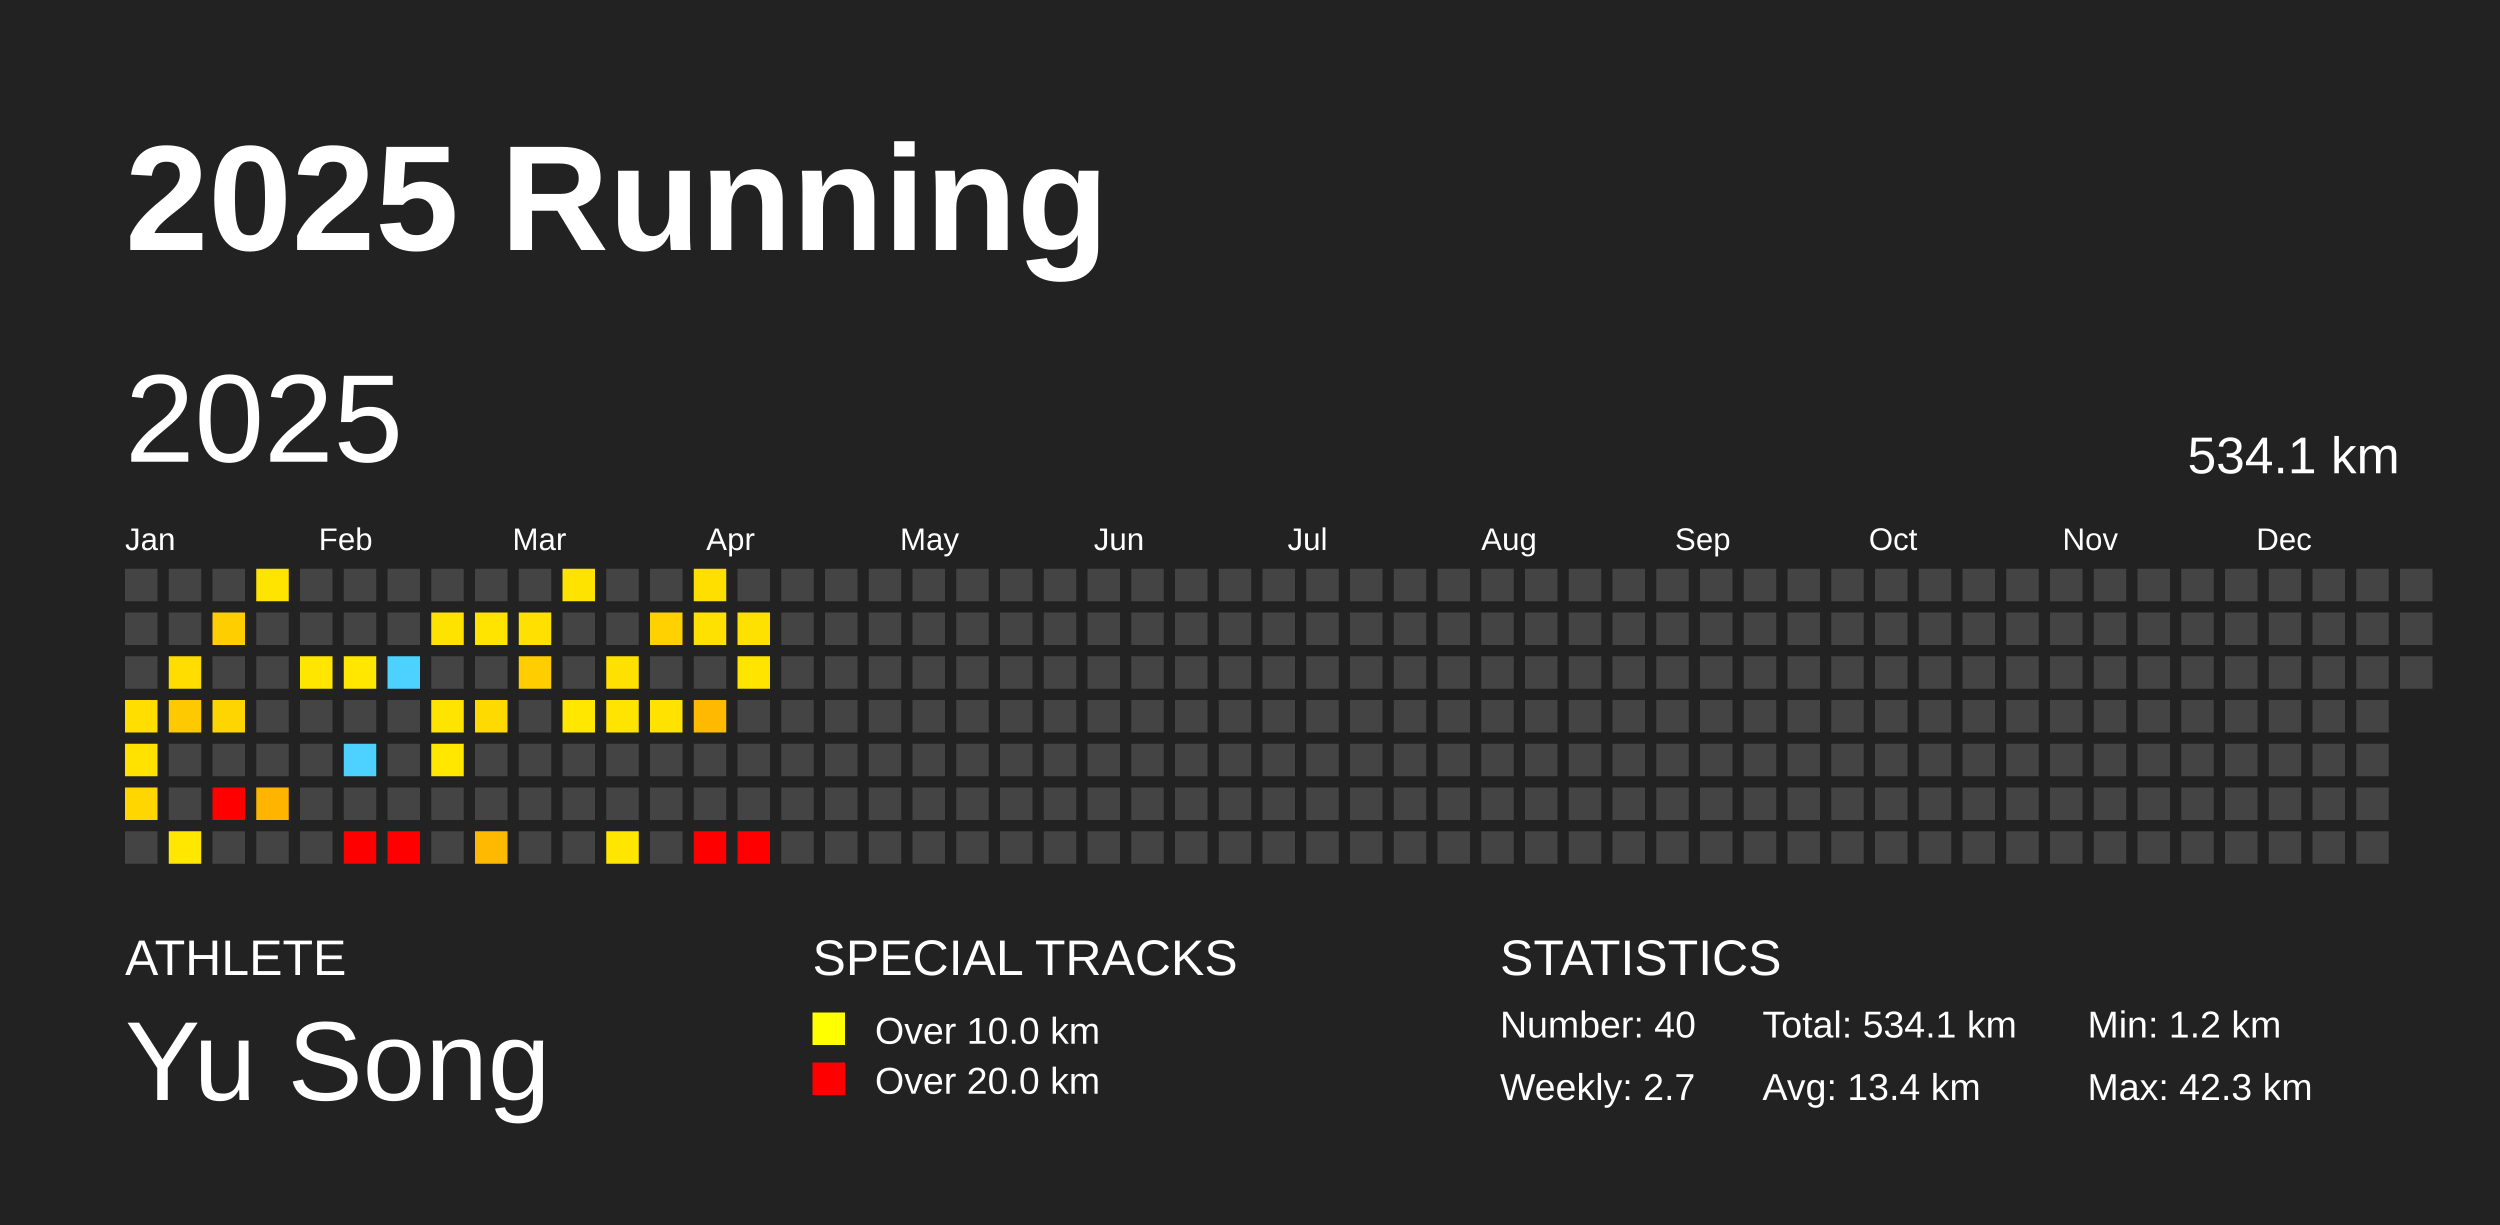
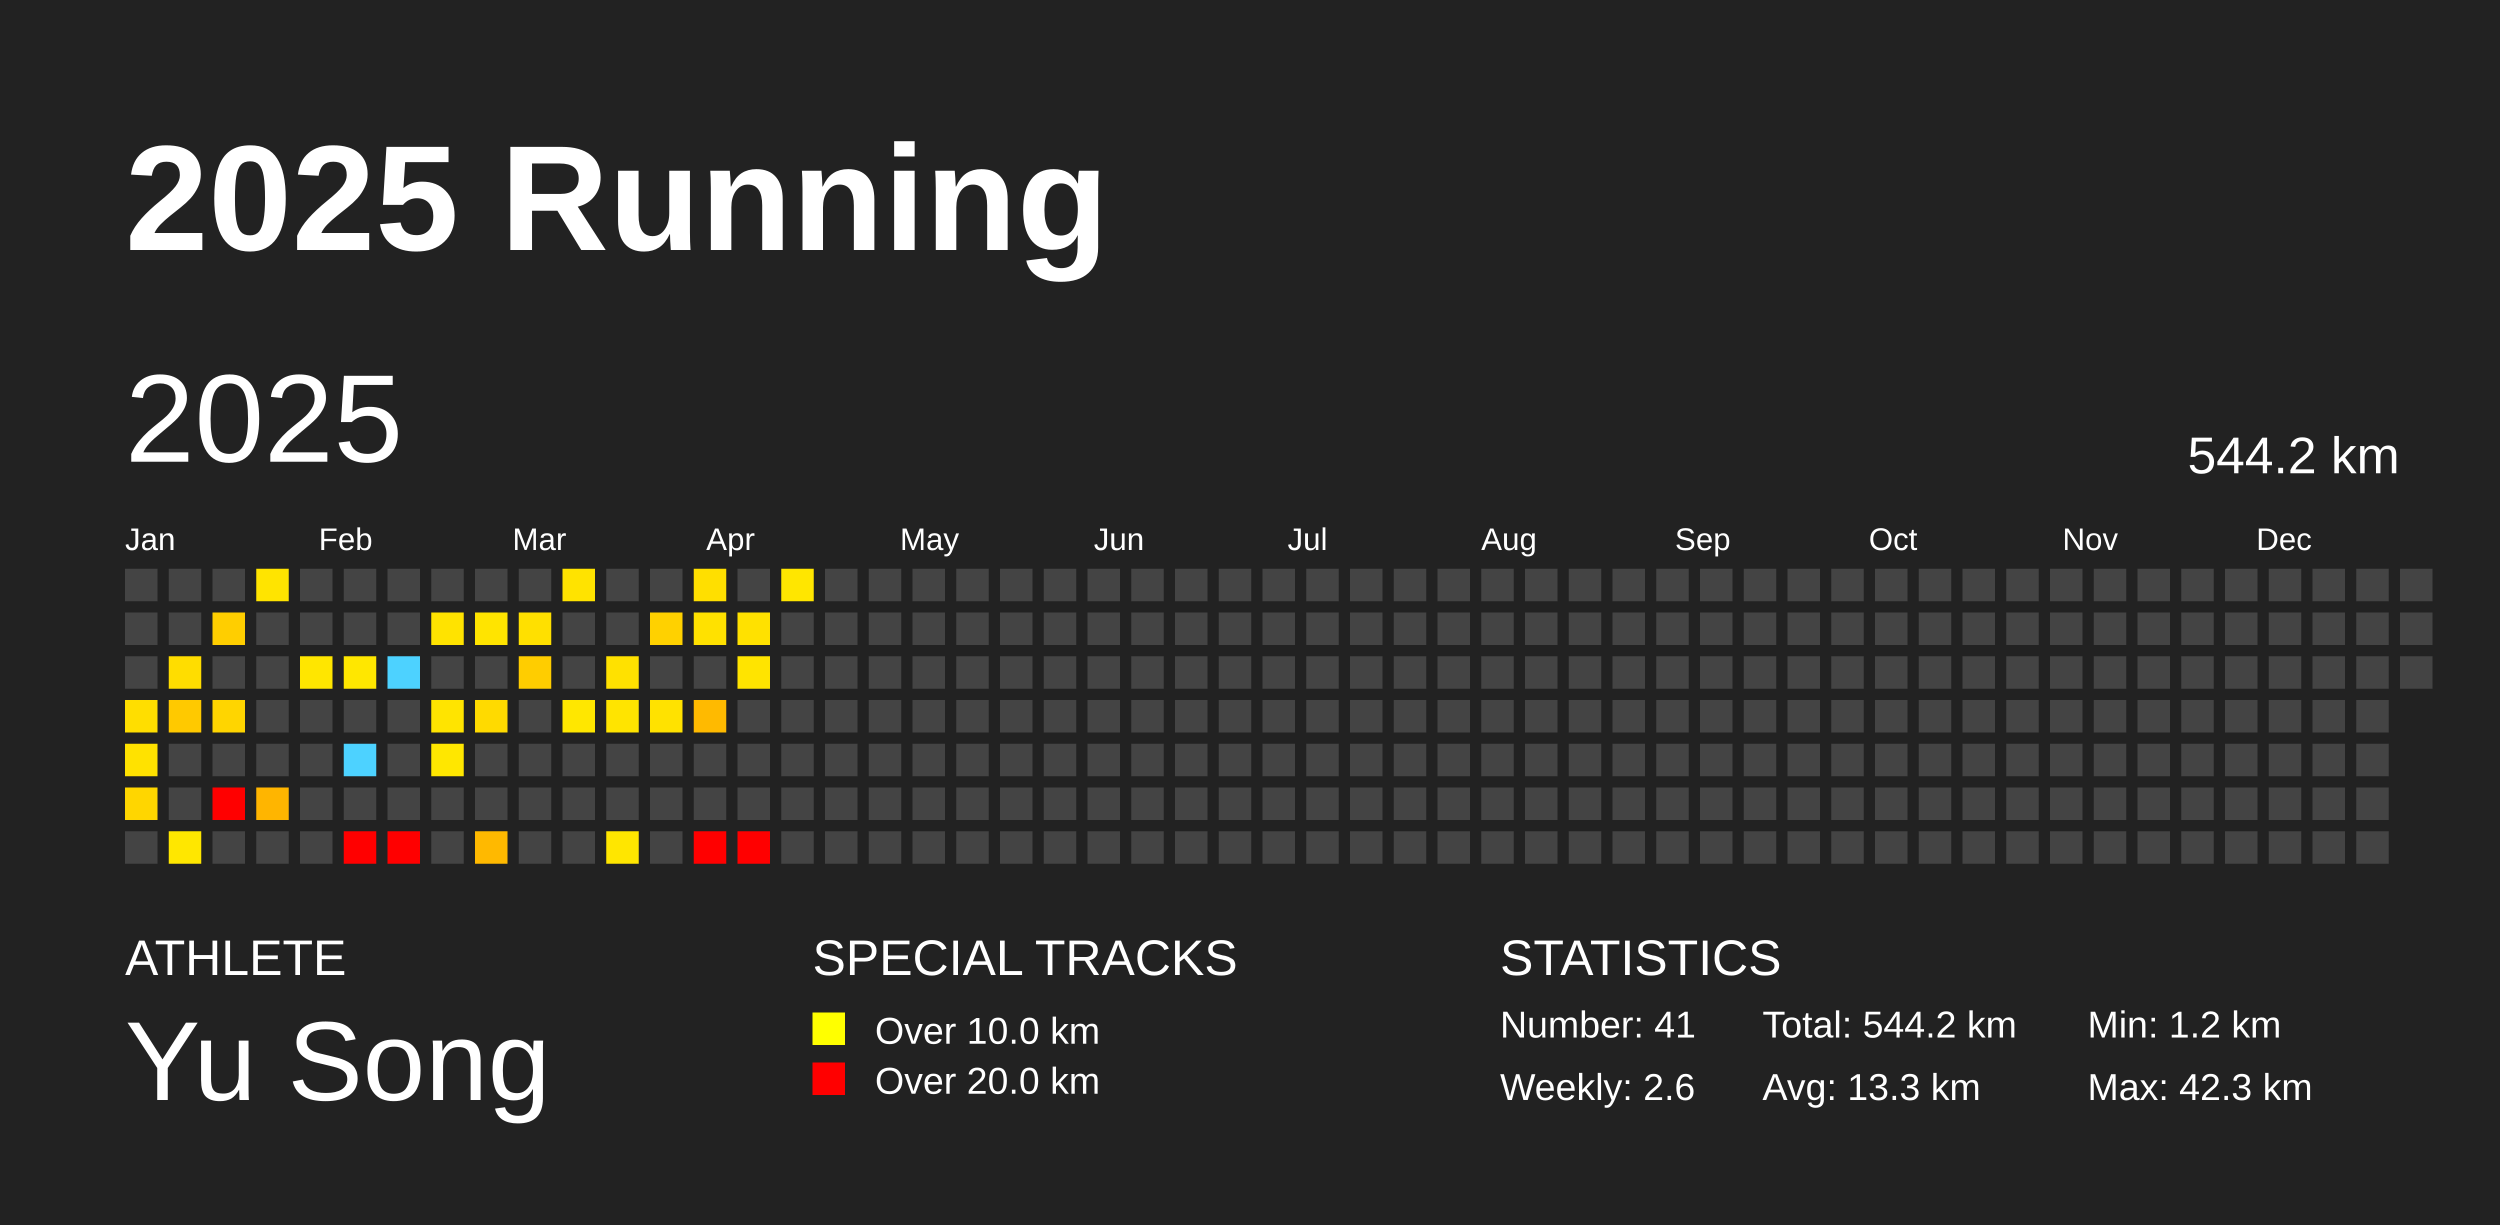
<svg xmlns="http://www.w3.org/2000/svg" baseProfile="full" height="98mm" version="1.1" viewBox="0,0,200,98" width="200mm">
  <defs />
  <rect fill="#222222" height="98" width="200" x="0" y="0" />
  <text fill="#FFFFFF" style="font-size:12px; font-family:Arial; font-weight:bold;" x="10" y="20">2025 Running</text>
  <text fill="#FFFFFF" style="font-size:4px; font-family:Arial" x="10" y="78">ATHLETE</text>
  <text fill="#FFFFFF" style="font-size:9px; font-family:Arial" x="10" y="88">Yu Song</text>
  <text fill="#FFFFFF" style="font-size:4px; font-family:Arial" x="65" y="78">SPECIAL TRACKS</text>
  <rect fill="yellow" height="2.6" width="2.6" x="65" y="81" />
  <text fill="#FFFFFF" style="font-size:3px; font-family:Arial" x="70" y="83.5">Over 10.0 km</text>
  <rect fill="red" height="2.6" width="2.6" x="65" y="85" />
  <text fill="#FFFFFF" style="font-size:3px; font-family:Arial" x="70" y="87.5">Over 20.0 km</text>
  <text fill="#FFFFFF" style="font-size:4px; font-family:Arial" x="120" y="78">STATISTICS</text>
-   <text fill="#FFFFFF" style="font-size:3px; font-family:Arial" x="120" y="83">Number: 40</text>
-   <text fill="#FFFFFF" style="font-size:3px; font-family:Arial" x="120" y="88">Weekly: 2.7</text>
-   <text fill="#FFFFFF" style="font-size:3px; font-family:Arial" x="141" y="83">Total: 534.1 km</text>
-   <text fill="#FFFFFF" style="font-size:3px; font-family:Arial" x="141" y="88">Avg: 13.4 km</text>
+   <text fill="#FFFFFF" style="font-size:3px; font-family:Arial" x="120" y="83">Number: 41</text>
+   <text fill="#FFFFFF" style="font-size:3px; font-family:Arial" x="120" y="88">Weekly: 2.6</text>
+   <text fill="#FFFFFF" style="font-size:3px; font-family:Arial" x="141" y="83">Total: 544.2 km</text>
+   <text fill="#FFFFFF" style="font-size:3px; font-family:Arial" x="141" y="88">Avg: 13.3 km</text>
  <text fill="#FFFFFF" style="font-size:3px; font-family:Arial" x="167" y="83">Min: 1.2 km</text>
  <text fill="#FFFFFF" style="font-size:3px; font-family:Arial" x="167" y="88">Max: 42.3 km</text>
  <text dominant-baseline="hanging" fill="#FFFFFF" style="font-size:10.0px; font-family:Arial;" x="10" y="30">2025</text>
-   <text dominant-baseline="hanging" fill="#FFFFFF" style="font-size:4.125px; font-family:Arial;" x="175" y="35">534.1 km</text>
+   <text dominant-baseline="hanging" fill="#FFFFFF" style="font-size:4.125px; font-family:Arial;" x="175" y="35">544.2 km</text>
  <text fill="#FFFFFF" style="font-size:2.5px; font-family:Arial" x="10.0" y="44">Jan</text>
  <text fill="#FFFFFF" style="font-size:2.5px; font-family:Arial" x="25.5" y="44">Feb</text>
  <text fill="#FFFFFF" style="font-size:2.5px; font-family:Arial" x="41.0" y="44">Mar</text>
  <text fill="#FFFFFF" style="font-size:2.5px; font-family:Arial" x="56.5" y="44">Apr</text>
  <text fill="#FFFFFF" style="font-size:2.5px; font-family:Arial" x="72.0" y="44">May</text>
  <text fill="#FFFFFF" style="font-size:2.5px; font-family:Arial" x="87.5" y="44">Jun</text>
  <text fill="#FFFFFF" style="font-size:2.5px; font-family:Arial" x="103.0" y="44">Jul</text>
  <text fill="#FFFFFF" style="font-size:2.5px; font-family:Arial" x="118.5" y="44">Aug</text>
  <text fill="#FFFFFF" style="font-size:2.5px; font-family:Arial" x="134.0" y="44">Sep</text>
  <text fill="#FFFFFF" style="font-size:2.5px; font-family:Arial" x="149.5" y="44">Oct</text>
  <text fill="#FFFFFF" style="font-size:2.5px; font-family:Arial" x="165.0" y="44">Nov</text>
  <text fill="#FFFFFF" style="font-size:2.5px; font-family:Arial" x="180.5" y="44">Dec</text>
  <rect fill="#444444" height="2.6" width="2.6" x="10.0" y="45.5" />
  <rect fill="#444444" height="2.6" width="2.6" x="10.0" y="49.0" />
  <rect fill="#444444" height="2.6" width="2.6" x="10.0" y="52.5" />
  <rect fill="#ffde00" height="2.6" width="2.6" x="10.0" y="56.0" />
  <rect fill="#ffe200" height="2.6" width="2.6" x="10.0" y="59.5" />
  <rect fill="#ffd600" height="2.6" width="2.6" x="10.0" y="63.0" />
  <rect fill="#444444" height="2.6" width="2.6" x="10.0" y="66.5" />
  <rect fill="#444444" height="2.6" width="2.6" x="13.5" y="45.5" />
  <rect fill="#444444" height="2.6" width="2.6" x="13.5" y="49.0" />
  <rect fill="#ffdd00" height="2.6" width="2.6" x="13.5" y="52.5" />
  <rect fill="#ffc900" height="2.6" width="2.6" x="13.5" y="56.0" />
  <rect fill="#444444" height="2.6" width="2.6" x="13.5" y="59.5" />
  <rect fill="#444444" height="2.6" width="2.6" x="13.5" y="63.0" />
  <rect fill="#ffe700" height="2.6" width="2.6" x="13.5" y="66.5" />
  <rect fill="#444444" height="2.6" width="2.6" x="17.0" y="45.5" />
  <rect fill="#ffce00" height="2.6" width="2.6" x="17.0" y="49.0" />
  <rect fill="#444444" height="2.6" width="2.6" x="17.0" y="52.5" />
  <rect fill="#ffd500" height="2.6" width="2.6" x="17.0" y="56.0" />
  <rect fill="#444444" height="2.6" width="2.6" x="17.0" y="59.5" />
  <rect fill="red" height="2.6" width="2.6" x="17.0" y="63.0" />
  <rect fill="#444444" height="2.6" width="2.6" x="17.0" y="66.5" />
  <rect fill="#ffe400" height="2.6" width="2.6" x="20.5" y="45.5" />
  <rect fill="#444444" height="2.6" width="2.6" x="20.5" y="49.0" />
  <rect fill="#444444" height="2.6" width="2.6" x="20.5" y="52.5" />
  <rect fill="#444444" height="2.6" width="2.6" x="20.5" y="56.0" />
  <rect fill="#444444" height="2.6" width="2.6" x="20.5" y="59.5" />
  <rect fill="#ffb500" height="2.6" width="2.6" x="20.5" y="63.0" />
  <rect fill="#444444" height="2.6" width="2.6" x="20.5" y="66.5" />
  <rect fill="#444444" height="2.6" width="2.6" x="24.0" y="45.5" />
  <rect fill="#444444" height="2.6" width="2.6" x="24.0" y="49.0" />
  <rect fill="#ffe600" height="2.6" width="2.6" x="24.0" y="52.5" />
  <rect fill="#444444" height="2.6" width="2.6" x="24.0" y="56.0" />
  <rect fill="#444444" height="2.6" width="2.6" x="24.0" y="59.5" />
  <rect fill="#444444" height="2.6" width="2.6" x="24.0" y="63.0" />
  <rect fill="#444444" height="2.6" width="2.6" x="24.0" y="66.5" />
  <rect fill="#444444" height="2.6" width="2.6" x="27.5" y="45.5" />
  <rect fill="#444444" height="2.6" width="2.6" x="27.5" y="49.0" />
  <rect fill="#ffe700" height="2.6" width="2.6" x="27.5" y="52.5" />
  <rect fill="#444444" height="2.6" width="2.6" x="27.5" y="56.0" />
  <rect fill="#4dd2ff" height="2.6" width="2.6" x="27.5" y="59.5" />
  <rect fill="#444444" height="2.6" width="2.6" x="27.5" y="63.0" />
  <rect fill="red" height="2.6" width="2.6" x="27.5" y="66.5" />
  <rect fill="#444444" height="2.6" width="2.6" x="31.0" y="45.5" />
  <rect fill="#444444" height="2.6" width="2.6" x="31.0" y="49.0" />
  <rect fill="#4dd2ff" height="2.6" width="2.6" x="31.0" y="52.5" />
  <rect fill="#444444" height="2.6" width="2.6" x="31.0" y="56.0" />
  <rect fill="#444444" height="2.6" width="2.6" x="31.0" y="59.5" />
  <rect fill="#444444" height="2.6" width="2.6" x="31.0" y="63.0" />
  <rect fill="red" height="2.6" width="2.6" x="31.0" y="66.5" />
  <rect fill="#444444" height="2.6" width="2.6" x="34.5" y="45.5" />
  <rect fill="#ffe300" height="2.6" width="2.6" x="34.5" y="49.0" />
  <rect fill="#444444" height="2.6" width="2.6" x="34.5" y="52.5" />
  <rect fill="#ffe400" height="2.6" width="2.6" x="34.5" y="56.0" />
  <rect fill="#ffe700" height="2.6" width="2.6" x="34.5" y="59.5" />
  <rect fill="#444444" height="2.6" width="2.6" x="34.5" y="63.0" />
  <rect fill="#444444" height="2.6" width="2.6" x="34.5" y="66.5" />
  <rect fill="#444444" height="2.6" width="2.6" x="38.0" y="45.5" />
  <rect fill="#ffe400" height="2.6" width="2.6" x="38.0" y="49.0" />
  <rect fill="#444444" height="2.6" width="2.6" x="38.0" y="52.5" />
  <rect fill="#ffda00" height="2.6" width="2.6" x="38.0" y="56.0" />
  <rect fill="#444444" height="2.6" width="2.6" x="38.0" y="59.5" />
  <rect fill="#444444" height="2.6" width="2.6" x="38.0" y="63.0" />
  <rect fill="#ffb900" height="2.6" width="2.6" x="38.0" y="66.5" />
  <rect fill="#444444" height="2.6" width="2.6" x="41.5" y="45.5" />
  <rect fill="#ffe000" height="2.6" width="2.6" x="41.5" y="49.0" />
  <rect fill="#ffcd00" height="2.6" width="2.6" x="41.5" y="52.5" />
  <rect fill="#444444" height="2.6" width="2.6" x="41.5" y="56.0" />
  <rect fill="#444444" height="2.6" width="2.6" x="41.5" y="59.5" />
  <rect fill="#444444" height="2.6" width="2.6" x="41.5" y="63.0" />
  <rect fill="#444444" height="2.6" width="2.6" x="41.5" y="66.5" />
  <rect fill="#ffe300" height="2.6" width="2.6" x="45.0" y="45.5" />
  <rect fill="#444444" height="2.6" width="2.6" x="45.0" y="49.0" />
  <rect fill="#444444" height="2.6" width="2.6" x="45.0" y="52.5" />
  <rect fill="#ffe700" height="2.6" width="2.6" x="45.0" y="56.0" />
  <rect fill="#444444" height="2.6" width="2.6" x="45.0" y="59.5" />
  <rect fill="#444444" height="2.6" width="2.6" x="45.0" y="63.0" />
  <rect fill="#444444" height="2.6" width="2.6" x="45.0" y="66.5" />
  <rect fill="#444444" height="2.6" width="2.6" x="48.5" y="45.5" />
  <rect fill="#444444" height="2.6" width="2.6" x="48.5" y="49.0" />
  <rect fill="#ffe100" height="2.6" width="2.6" x="48.5" y="52.5" />
  <rect fill="#ffe400" height="2.6" width="2.6" x="48.5" y="56.0" />
  <rect fill="#444444" height="2.6" width="2.6" x="48.5" y="59.5" />
  <rect fill="#444444" height="2.6" width="2.6" x="48.5" y="63.0" />
  <rect fill="#ffe600" height="2.6" width="2.6" x="48.5" y="66.5" />
  <rect fill="#444444" height="2.6" width="2.6" x="52.0" y="45.5" />
  <rect fill="#ffd100" height="2.6" width="2.6" x="52.0" y="49.0" />
  <rect fill="#444444" height="2.6" width="2.6" x="52.0" y="52.5" />
  <rect fill="#ffe200" height="2.6" width="2.6" x="52.0" y="56.0" />
  <rect fill="#444444" height="2.6" width="2.6" x="52.0" y="59.5" />
  <rect fill="#444444" height="2.6" width="2.6" x="52.0" y="63.0" />
  <rect fill="#444444" height="2.6" width="2.6" x="52.0" y="66.5" />
  <rect fill="#ffdf00" height="2.6" width="2.6" x="55.5" y="45.5" />
  <rect fill="#ffe100" height="2.6" width="2.6" x="55.5" y="49.0" />
  <rect fill="#444444" height="2.6" width="2.6" x="55.5" y="52.5" />
  <rect fill="#ffba00" height="2.6" width="2.6" x="55.5" y="56.0" />
  <rect fill="#444444" height="2.6" width="2.6" x="55.5" y="59.5" />
  <rect fill="#444444" height="2.6" width="2.6" x="55.5" y="63.0" />
  <rect fill="red" height="2.6" width="2.6" x="55.5" y="66.5" />
  <rect fill="#444444" height="2.6" width="2.6" x="59.0" y="45.5" />
  <rect fill="#ffe100" height="2.6" width="2.6" x="59.0" y="49.0" />
  <rect fill="#ffe400" height="2.6" width="2.6" x="59.0" y="52.5" />
  <rect fill="#444444" height="2.6" width="2.6" x="59.0" y="56.0" />
  <rect fill="#444444" height="2.6" width="2.6" x="59.0" y="59.5" />
  <rect fill="#444444" height="2.6" width="2.6" x="59.0" y="63.0" />
  <rect fill="red" height="2.6" width="2.6" x="59.0" y="66.5" />
-   <rect fill="#444444" height="2.6" width="2.6" x="62.5" y="45.5" />
+   <rect fill="#ffe600" height="2.6" width="2.6" x="62.5" y="45.5" />
  <rect fill="#444444" height="2.6" width="2.6" x="62.5" y="49.0" />
  <rect fill="#444444" height="2.6" width="2.6" x="62.5" y="52.5" />
  <rect fill="#444444" height="2.6" width="2.6" x="62.5" y="56.0" />
  <rect fill="#444444" height="2.6" width="2.6" x="62.5" y="59.5" />
  <rect fill="#444444" height="2.6" width="2.6" x="62.5" y="63.0" />
  <rect fill="#444444" height="2.6" width="2.6" x="62.5" y="66.5" />
  <rect fill="#444444" height="2.6" width="2.6" x="66.0" y="45.5" />
  <rect fill="#444444" height="2.6" width="2.6" x="66.0" y="49.0" />
  <rect fill="#444444" height="2.6" width="2.6" x="66.0" y="52.5" />
  <rect fill="#444444" height="2.6" width="2.6" x="66.0" y="56.0" />
  <rect fill="#444444" height="2.6" width="2.6" x="66.0" y="59.5" />
  <rect fill="#444444" height="2.6" width="2.6" x="66.0" y="63.0" />
  <rect fill="#444444" height="2.6" width="2.6" x="66.0" y="66.5" />
  <rect fill="#444444" height="2.6" width="2.6" x="69.5" y="45.5" />
  <rect fill="#444444" height="2.6" width="2.6" x="69.5" y="49.0" />
  <rect fill="#444444" height="2.6" width="2.6" x="69.5" y="52.5" />
  <rect fill="#444444" height="2.6" width="2.6" x="69.5" y="56.0" />
  <rect fill="#444444" height="2.6" width="2.6" x="69.5" y="59.5" />
  <rect fill="#444444" height="2.6" width="2.6" x="69.5" y="63.0" />
  <rect fill="#444444" height="2.6" width="2.6" x="69.5" y="66.5" />
  <rect fill="#444444" height="2.6" width="2.6" x="73.0" y="45.5" />
  <rect fill="#444444" height="2.6" width="2.6" x="73.0" y="49.0" />
  <rect fill="#444444" height="2.6" width="2.6" x="73.0" y="52.5" />
  <rect fill="#444444" height="2.6" width="2.6" x="73.0" y="56.0" />
  <rect fill="#444444" height="2.6" width="2.6" x="73.0" y="59.5" />
  <rect fill="#444444" height="2.6" width="2.6" x="73.0" y="63.0" />
  <rect fill="#444444" height="2.6" width="2.6" x="73.0" y="66.5" />
  <rect fill="#444444" height="2.6" width="2.6" x="76.5" y="45.5" />
  <rect fill="#444444" height="2.6" width="2.6" x="76.5" y="49.0" />
  <rect fill="#444444" height="2.6" width="2.6" x="76.5" y="52.5" />
  <rect fill="#444444" height="2.6" width="2.6" x="76.5" y="56.0" />
  <rect fill="#444444" height="2.6" width="2.6" x="76.5" y="59.5" />
  <rect fill="#444444" height="2.6" width="2.6" x="76.5" y="63.0" />
  <rect fill="#444444" height="2.6" width="2.6" x="76.5" y="66.5" />
  <rect fill="#444444" height="2.6" width="2.6" x="80.0" y="45.5" />
  <rect fill="#444444" height="2.6" width="2.6" x="80.0" y="49.0" />
  <rect fill="#444444" height="2.6" width="2.6" x="80.0" y="52.5" />
  <rect fill="#444444" height="2.6" width="2.6" x="80.0" y="56.0" />
  <rect fill="#444444" height="2.6" width="2.6" x="80.0" y="59.5" />
  <rect fill="#444444" height="2.6" width="2.6" x="80.0" y="63.0" />
  <rect fill="#444444" height="2.6" width="2.6" x="80.0" y="66.5" />
  <rect fill="#444444" height="2.6" width="2.6" x="83.5" y="45.5" />
  <rect fill="#444444" height="2.6" width="2.6" x="83.5" y="49.0" />
  <rect fill="#444444" height="2.6" width="2.6" x="83.5" y="52.5" />
  <rect fill="#444444" height="2.6" width="2.6" x="83.5" y="56.0" />
  <rect fill="#444444" height="2.6" width="2.6" x="83.5" y="59.5" />
  <rect fill="#444444" height="2.6" width="2.6" x="83.5" y="63.0" />
  <rect fill="#444444" height="2.6" width="2.6" x="83.5" y="66.5" />
  <rect fill="#444444" height="2.6" width="2.6" x="87.0" y="45.5" />
  <rect fill="#444444" height="2.6" width="2.6" x="87.0" y="49.0" />
  <rect fill="#444444" height="2.6" width="2.6" x="87.0" y="52.5" />
  <rect fill="#444444" height="2.6" width="2.6" x="87.0" y="56.0" />
  <rect fill="#444444" height="2.6" width="2.6" x="87.0" y="59.5" />
  <rect fill="#444444" height="2.6" width="2.6" x="87.0" y="63.0" />
  <rect fill="#444444" height="2.6" width="2.6" x="87.0" y="66.5" />
  <rect fill="#444444" height="2.6" width="2.6" x="90.5" y="45.5" />
  <rect fill="#444444" height="2.6" width="2.6" x="90.5" y="49.0" />
  <rect fill="#444444" height="2.6" width="2.6" x="90.5" y="52.5" />
  <rect fill="#444444" height="2.6" width="2.6" x="90.5" y="56.0" />
  <rect fill="#444444" height="2.6" width="2.6" x="90.5" y="59.5" />
  <rect fill="#444444" height="2.6" width="2.6" x="90.5" y="63.0" />
  <rect fill="#444444" height="2.6" width="2.6" x="90.5" y="66.5" />
  <rect fill="#444444" height="2.6" width="2.6" x="94.0" y="45.5" />
  <rect fill="#444444" height="2.6" width="2.6" x="94.0" y="49.0" />
  <rect fill="#444444" height="2.6" width="2.6" x="94.0" y="52.5" />
  <rect fill="#444444" height="2.6" width="2.6" x="94.0" y="56.0" />
  <rect fill="#444444" height="2.6" width="2.6" x="94.0" y="59.5" />
  <rect fill="#444444" height="2.6" width="2.6" x="94.0" y="63.0" />
  <rect fill="#444444" height="2.6" width="2.6" x="94.0" y="66.5" />
  <rect fill="#444444" height="2.6" width="2.6" x="97.5" y="45.5" />
  <rect fill="#444444" height="2.6" width="2.6" x="97.5" y="49.0" />
  <rect fill="#444444" height="2.6" width="2.6" x="97.5" y="52.5" />
  <rect fill="#444444" height="2.6" width="2.6" x="97.5" y="56.0" />
  <rect fill="#444444" height="2.6" width="2.6" x="97.5" y="59.5" />
  <rect fill="#444444" height="2.6" width="2.6" x="97.5" y="63.0" />
  <rect fill="#444444" height="2.6" width="2.6" x="97.5" y="66.5" />
  <rect fill="#444444" height="2.6" width="2.6" x="101.0" y="45.5" />
  <rect fill="#444444" height="2.6" width="2.6" x="101.0" y="49.0" />
  <rect fill="#444444" height="2.6" width="2.6" x="101.0" y="52.5" />
  <rect fill="#444444" height="2.6" width="2.6" x="101.0" y="56.0" />
  <rect fill="#444444" height="2.6" width="2.6" x="101.0" y="59.5" />
  <rect fill="#444444" height="2.6" width="2.6" x="101.0" y="63.0" />
  <rect fill="#444444" height="2.6" width="2.6" x="101.0" y="66.5" />
  <rect fill="#444444" height="2.6" width="2.6" x="104.5" y="45.5" />
  <rect fill="#444444" height="2.6" width="2.6" x="104.5" y="49.0" />
  <rect fill="#444444" height="2.6" width="2.6" x="104.5" y="52.5" />
  <rect fill="#444444" height="2.6" width="2.6" x="104.5" y="56.0" />
  <rect fill="#444444" height="2.6" width="2.6" x="104.5" y="59.5" />
  <rect fill="#444444" height="2.6" width="2.6" x="104.5" y="63.0" />
  <rect fill="#444444" height="2.6" width="2.6" x="104.5" y="66.5" />
  <rect fill="#444444" height="2.6" width="2.6" x="108.0" y="45.5" />
  <rect fill="#444444" height="2.6" width="2.6" x="108.0" y="49.0" />
  <rect fill="#444444" height="2.6" width="2.6" x="108.0" y="52.5" />
  <rect fill="#444444" height="2.6" width="2.6" x="108.0" y="56.0" />
  <rect fill="#444444" height="2.6" width="2.6" x="108.0" y="59.5" />
  <rect fill="#444444" height="2.6" width="2.6" x="108.0" y="63.0" />
  <rect fill="#444444" height="2.6" width="2.6" x="108.0" y="66.5" />
  <rect fill="#444444" height="2.6" width="2.6" x="111.5" y="45.5" />
  <rect fill="#444444" height="2.6" width="2.6" x="111.5" y="49.0" />
  <rect fill="#444444" height="2.6" width="2.6" x="111.5" y="52.5" />
  <rect fill="#444444" height="2.6" width="2.6" x="111.5" y="56.0" />
  <rect fill="#444444" height="2.6" width="2.6" x="111.5" y="59.5" />
  <rect fill="#444444" height="2.6" width="2.6" x="111.5" y="63.0" />
  <rect fill="#444444" height="2.6" width="2.6" x="111.5" y="66.5" />
  <rect fill="#444444" height="2.6" width="2.6" x="115.0" y="45.5" />
  <rect fill="#444444" height="2.6" width="2.6" x="115.0" y="49.0" />
  <rect fill="#444444" height="2.6" width="2.6" x="115.0" y="52.5" />
  <rect fill="#444444" height="2.6" width="2.6" x="115.0" y="56.0" />
  <rect fill="#444444" height="2.6" width="2.6" x="115.0" y="59.5" />
  <rect fill="#444444" height="2.6" width="2.6" x="115.0" y="63.0" />
  <rect fill="#444444" height="2.6" width="2.6" x="115.0" y="66.5" />
  <rect fill="#444444" height="2.6" width="2.6" x="118.5" y="45.5" />
  <rect fill="#444444" height="2.6" width="2.6" x="118.5" y="49.0" />
  <rect fill="#444444" height="2.6" width="2.6" x="118.5" y="52.5" />
  <rect fill="#444444" height="2.6" width="2.6" x="118.5" y="56.0" />
  <rect fill="#444444" height="2.6" width="2.6" x="118.5" y="59.5" />
  <rect fill="#444444" height="2.6" width="2.6" x="118.5" y="63.0" />
  <rect fill="#444444" height="2.6" width="2.6" x="118.5" y="66.5" />
  <rect fill="#444444" height="2.6" width="2.6" x="122.0" y="45.5" />
  <rect fill="#444444" height="2.6" width="2.6" x="122.0" y="49.0" />
  <rect fill="#444444" height="2.6" width="2.6" x="122.0" y="52.5" />
  <rect fill="#444444" height="2.6" width="2.6" x="122.0" y="56.0" />
  <rect fill="#444444" height="2.6" width="2.6" x="122.0" y="59.5" />
  <rect fill="#444444" height="2.6" width="2.6" x="122.0" y="63.0" />
  <rect fill="#444444" height="2.6" width="2.6" x="122.0" y="66.5" />
  <rect fill="#444444" height="2.6" width="2.6" x="125.5" y="45.5" />
  <rect fill="#444444" height="2.6" width="2.6" x="125.5" y="49.0" />
  <rect fill="#444444" height="2.6" width="2.6" x="125.5" y="52.5" />
  <rect fill="#444444" height="2.6" width="2.6" x="125.5" y="56.0" />
  <rect fill="#444444" height="2.6" width="2.6" x="125.5" y="59.5" />
  <rect fill="#444444" height="2.6" width="2.6" x="125.5" y="63.0" />
  <rect fill="#444444" height="2.6" width="2.6" x="125.5" y="66.5" />
  <rect fill="#444444" height="2.6" width="2.6" x="129.0" y="45.5" />
  <rect fill="#444444" height="2.6" width="2.6" x="129.0" y="49.0" />
  <rect fill="#444444" height="2.6" width="2.6" x="129.0" y="52.5" />
  <rect fill="#444444" height="2.6" width="2.6" x="129.0" y="56.0" />
  <rect fill="#444444" height="2.6" width="2.6" x="129.0" y="59.5" />
  <rect fill="#444444" height="2.6" width="2.6" x="129.0" y="63.0" />
  <rect fill="#444444" height="2.6" width="2.6" x="129.0" y="66.5" />
  <rect fill="#444444" height="2.6" width="2.6" x="132.5" y="45.5" />
  <rect fill="#444444" height="2.6" width="2.6" x="132.5" y="49.0" />
  <rect fill="#444444" height="2.6" width="2.6" x="132.5" y="52.5" />
  <rect fill="#444444" height="2.6" width="2.6" x="132.5" y="56.0" />
  <rect fill="#444444" height="2.6" width="2.6" x="132.5" y="59.5" />
  <rect fill="#444444" height="2.6" width="2.6" x="132.5" y="63.0" />
  <rect fill="#444444" height="2.6" width="2.6" x="132.5" y="66.5" />
  <rect fill="#444444" height="2.6" width="2.6" x="136.0" y="45.5" />
  <rect fill="#444444" height="2.6" width="2.6" x="136.0" y="49.0" />
  <rect fill="#444444" height="2.6" width="2.6" x="136.0" y="52.5" />
  <rect fill="#444444" height="2.6" width="2.6" x="136.0" y="56.0" />
  <rect fill="#444444" height="2.6" width="2.6" x="136.0" y="59.5" />
  <rect fill="#444444" height="2.6" width="2.6" x="136.0" y="63.0" />
  <rect fill="#444444" height="2.6" width="2.6" x="136.0" y="66.5" />
  <rect fill="#444444" height="2.6" width="2.6" x="139.5" y="45.5" />
  <rect fill="#444444" height="2.6" width="2.6" x="139.5" y="49.0" />
  <rect fill="#444444" height="2.6" width="2.6" x="139.5" y="52.5" />
  <rect fill="#444444" height="2.6" width="2.6" x="139.5" y="56.0" />
  <rect fill="#444444" height="2.6" width="2.6" x="139.5" y="59.5" />
  <rect fill="#444444" height="2.6" width="2.6" x="139.5" y="63.0" />
  <rect fill="#444444" height="2.6" width="2.6" x="139.5" y="66.5" />
  <rect fill="#444444" height="2.6" width="2.6" x="143.0" y="45.5" />
  <rect fill="#444444" height="2.6" width="2.6" x="143.0" y="49.0" />
  <rect fill="#444444" height="2.6" width="2.6" x="143.0" y="52.5" />
  <rect fill="#444444" height="2.6" width="2.6" x="143.0" y="56.0" />
  <rect fill="#444444" height="2.6" width="2.6" x="143.0" y="59.5" />
  <rect fill="#444444" height="2.6" width="2.6" x="143.0" y="63.0" />
  <rect fill="#444444" height="2.6" width="2.6" x="143.0" y="66.5" />
  <rect fill="#444444" height="2.6" width="2.6" x="146.5" y="45.5" />
  <rect fill="#444444" height="2.6" width="2.6" x="146.5" y="49.0" />
  <rect fill="#444444" height="2.6" width="2.6" x="146.5" y="52.5" />
  <rect fill="#444444" height="2.6" width="2.6" x="146.5" y="56.0" />
  <rect fill="#444444" height="2.6" width="2.6" x="146.5" y="59.5" />
  <rect fill="#444444" height="2.6" width="2.6" x="146.5" y="63.0" />
  <rect fill="#444444" height="2.6" width="2.6" x="146.5" y="66.5" />
  <rect fill="#444444" height="2.6" width="2.6" x="150.0" y="45.5" />
  <rect fill="#444444" height="2.6" width="2.6" x="150.0" y="49.0" />
  <rect fill="#444444" height="2.6" width="2.6" x="150.0" y="52.5" />
  <rect fill="#444444" height="2.6" width="2.6" x="150.0" y="56.0" />
  <rect fill="#444444" height="2.6" width="2.6" x="150.0" y="59.5" />
  <rect fill="#444444" height="2.6" width="2.6" x="150.0" y="63.0" />
  <rect fill="#444444" height="2.6" width="2.6" x="150.0" y="66.5" />
  <rect fill="#444444" height="2.6" width="2.6" x="153.5" y="45.5" />
  <rect fill="#444444" height="2.6" width="2.6" x="153.5" y="49.0" />
  <rect fill="#444444" height="2.6" width="2.6" x="153.5" y="52.5" />
  <rect fill="#444444" height="2.6" width="2.6" x="153.5" y="56.0" />
  <rect fill="#444444" height="2.6" width="2.6" x="153.5" y="59.5" />
  <rect fill="#444444" height="2.6" width="2.6" x="153.5" y="63.0" />
  <rect fill="#444444" height="2.6" width="2.6" x="153.5" y="66.5" />
  <rect fill="#444444" height="2.6" width="2.6" x="157.0" y="45.5" />
  <rect fill="#444444" height="2.6" width="2.6" x="157.0" y="49.0" />
  <rect fill="#444444" height="2.6" width="2.6" x="157.0" y="52.5" />
  <rect fill="#444444" height="2.6" width="2.6" x="157.0" y="56.0" />
  <rect fill="#444444" height="2.6" width="2.6" x="157.0" y="59.5" />
  <rect fill="#444444" height="2.6" width="2.6" x="157.0" y="63.0" />
  <rect fill="#444444" height="2.6" width="2.6" x="157.0" y="66.5" />
  <rect fill="#444444" height="2.6" width="2.6" x="160.5" y="45.5" />
  <rect fill="#444444" height="2.6" width="2.6" x="160.5" y="49.0" />
  <rect fill="#444444" height="2.6" width="2.6" x="160.5" y="52.5" />
  <rect fill="#444444" height="2.6" width="2.6" x="160.5" y="56.0" />
  <rect fill="#444444" height="2.6" width="2.6" x="160.5" y="59.5" />
  <rect fill="#444444" height="2.6" width="2.6" x="160.5" y="63.0" />
  <rect fill="#444444" height="2.6" width="2.6" x="160.5" y="66.5" />
  <rect fill="#444444" height="2.6" width="2.6" x="164.0" y="45.5" />
  <rect fill="#444444" height="2.6" width="2.6" x="164.0" y="49.0" />
  <rect fill="#444444" height="2.6" width="2.6" x="164.0" y="52.5" />
  <rect fill="#444444" height="2.6" width="2.6" x="164.0" y="56.0" />
  <rect fill="#444444" height="2.6" width="2.6" x="164.0" y="59.5" />
  <rect fill="#444444" height="2.6" width="2.6" x="164.0" y="63.0" />
  <rect fill="#444444" height="2.6" width="2.6" x="164.0" y="66.5" />
  <rect fill="#444444" height="2.6" width="2.6" x="167.5" y="45.5" />
  <rect fill="#444444" height="2.6" width="2.6" x="167.5" y="49.0" />
  <rect fill="#444444" height="2.6" width="2.6" x="167.5" y="52.5" />
  <rect fill="#444444" height="2.6" width="2.6" x="167.5" y="56.0" />
  <rect fill="#444444" height="2.6" width="2.6" x="167.5" y="59.5" />
  <rect fill="#444444" height="2.6" width="2.6" x="167.5" y="63.0" />
  <rect fill="#444444" height="2.6" width="2.6" x="167.5" y="66.5" />
  <rect fill="#444444" height="2.6" width="2.6" x="171.0" y="45.5" />
  <rect fill="#444444" height="2.6" width="2.6" x="171.0" y="49.0" />
  <rect fill="#444444" height="2.6" width="2.6" x="171.0" y="52.5" />
  <rect fill="#444444" height="2.6" width="2.6" x="171.0" y="56.0" />
  <rect fill="#444444" height="2.6" width="2.6" x="171.0" y="59.5" />
  <rect fill="#444444" height="2.6" width="2.6" x="171.0" y="63.0" />
  <rect fill="#444444" height="2.6" width="2.6" x="171.0" y="66.5" />
  <rect fill="#444444" height="2.6" width="2.6" x="174.5" y="45.5" />
  <rect fill="#444444" height="2.6" width="2.6" x="174.5" y="49.0" />
  <rect fill="#444444" height="2.6" width="2.6" x="174.5" y="52.5" />
  <rect fill="#444444" height="2.6" width="2.6" x="174.5" y="56.0" />
  <rect fill="#444444" height="2.6" width="2.6" x="174.5" y="59.5" />
  <rect fill="#444444" height="2.6" width="2.6" x="174.5" y="63.0" />
  <rect fill="#444444" height="2.6" width="2.6" x="174.5" y="66.5" />
  <rect fill="#444444" height="2.6" width="2.6" x="178.0" y="45.5" />
  <rect fill="#444444" height="2.6" width="2.6" x="178.0" y="49.0" />
  <rect fill="#444444" height="2.6" width="2.6" x="178.0" y="52.5" />
  <rect fill="#444444" height="2.6" width="2.6" x="178.0" y="56.0" />
  <rect fill="#444444" height="2.6" width="2.6" x="178.0" y="59.5" />
  <rect fill="#444444" height="2.6" width="2.6" x="178.0" y="63.0" />
  <rect fill="#444444" height="2.6" width="2.6" x="178.0" y="66.5" />
  <rect fill="#444444" height="2.6" width="2.6" x="181.5" y="45.5" />
  <rect fill="#444444" height="2.6" width="2.6" x="181.5" y="49.0" />
  <rect fill="#444444" height="2.6" width="2.6" x="181.5" y="52.5" />
  <rect fill="#444444" height="2.6" width="2.6" x="181.5" y="56.0" />
  <rect fill="#444444" height="2.6" width="2.6" x="181.5" y="59.5" />
  <rect fill="#444444" height="2.6" width="2.6" x="181.5" y="63.0" />
  <rect fill="#444444" height="2.6" width="2.6" x="181.5" y="66.5" />
  <rect fill="#444444" height="2.6" width="2.6" x="185.0" y="45.5" />
  <rect fill="#444444" height="2.6" width="2.6" x="185.0" y="49.0" />
  <rect fill="#444444" height="2.6" width="2.6" x="185.0" y="52.5" />
  <rect fill="#444444" height="2.6" width="2.6" x="185.0" y="56.0" />
  <rect fill="#444444" height="2.6" width="2.6" x="185.0" y="59.5" />
  <rect fill="#444444" height="2.6" width="2.6" x="185.0" y="63.0" />
  <rect fill="#444444" height="2.6" width="2.6" x="185.0" y="66.5" />
  <rect fill="#444444" height="2.6" width="2.6" x="188.5" y="45.5" />
  <rect fill="#444444" height="2.6" width="2.6" x="188.5" y="49.0" />
  <rect fill="#444444" height="2.6" width="2.6" x="188.5" y="52.5" />
  <rect fill="#444444" height="2.6" width="2.6" x="188.5" y="56.0" />
  <rect fill="#444444" height="2.6" width="2.6" x="188.5" y="59.5" />
  <rect fill="#444444" height="2.6" width="2.6" x="188.5" y="63.0" />
  <rect fill="#444444" height="2.6" width="2.6" x="188.5" y="66.5" />
  <rect fill="#444444" height="2.6" width="2.6" x="192.0" y="45.5" />
  <rect fill="#444444" height="2.6" width="2.6" x="192.0" y="49.0" />
  <rect fill="#444444" height="2.6" width="2.6" x="192.0" y="52.5" />
</svg>
